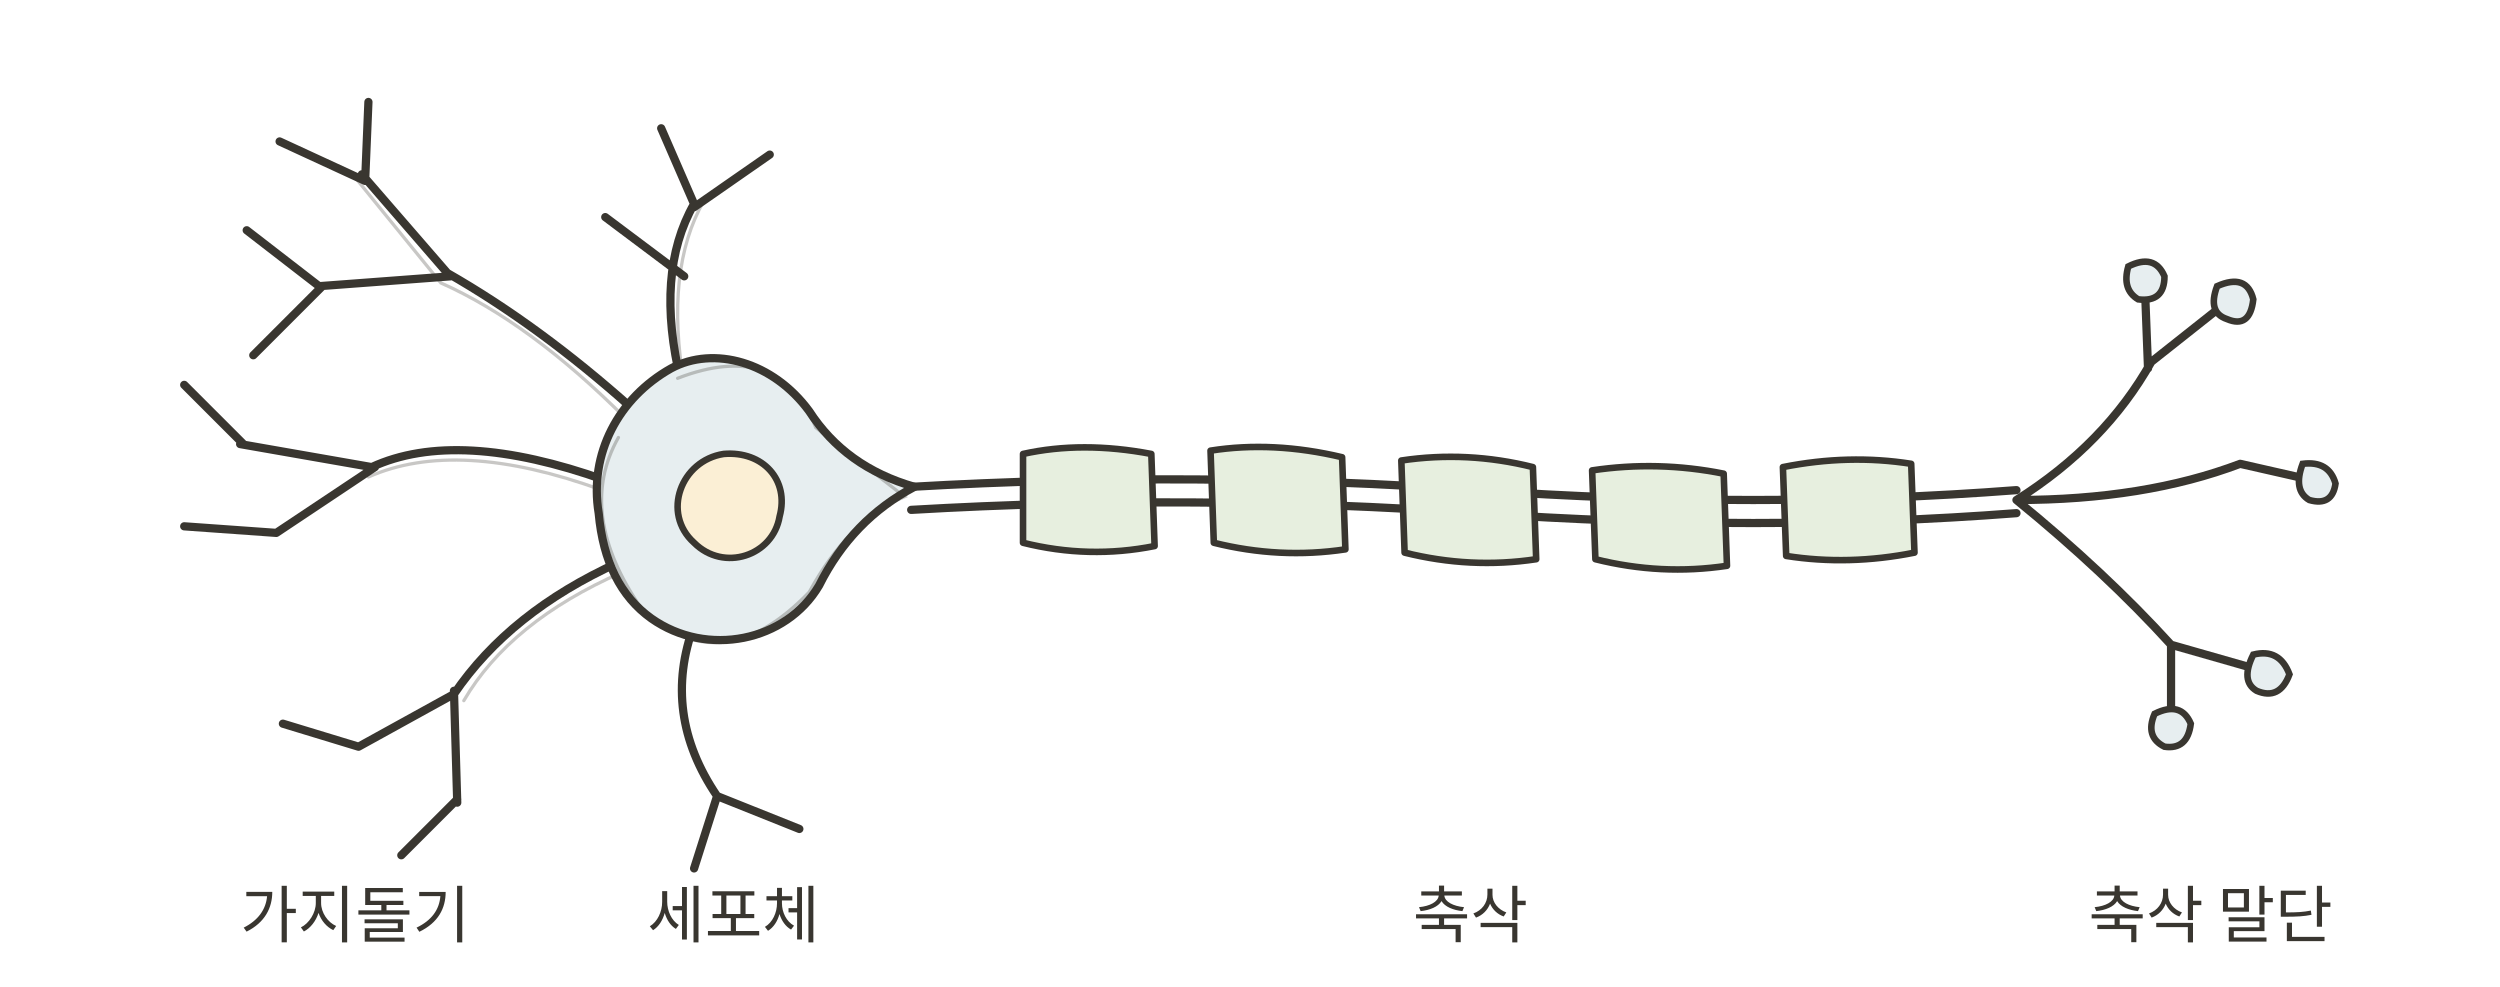
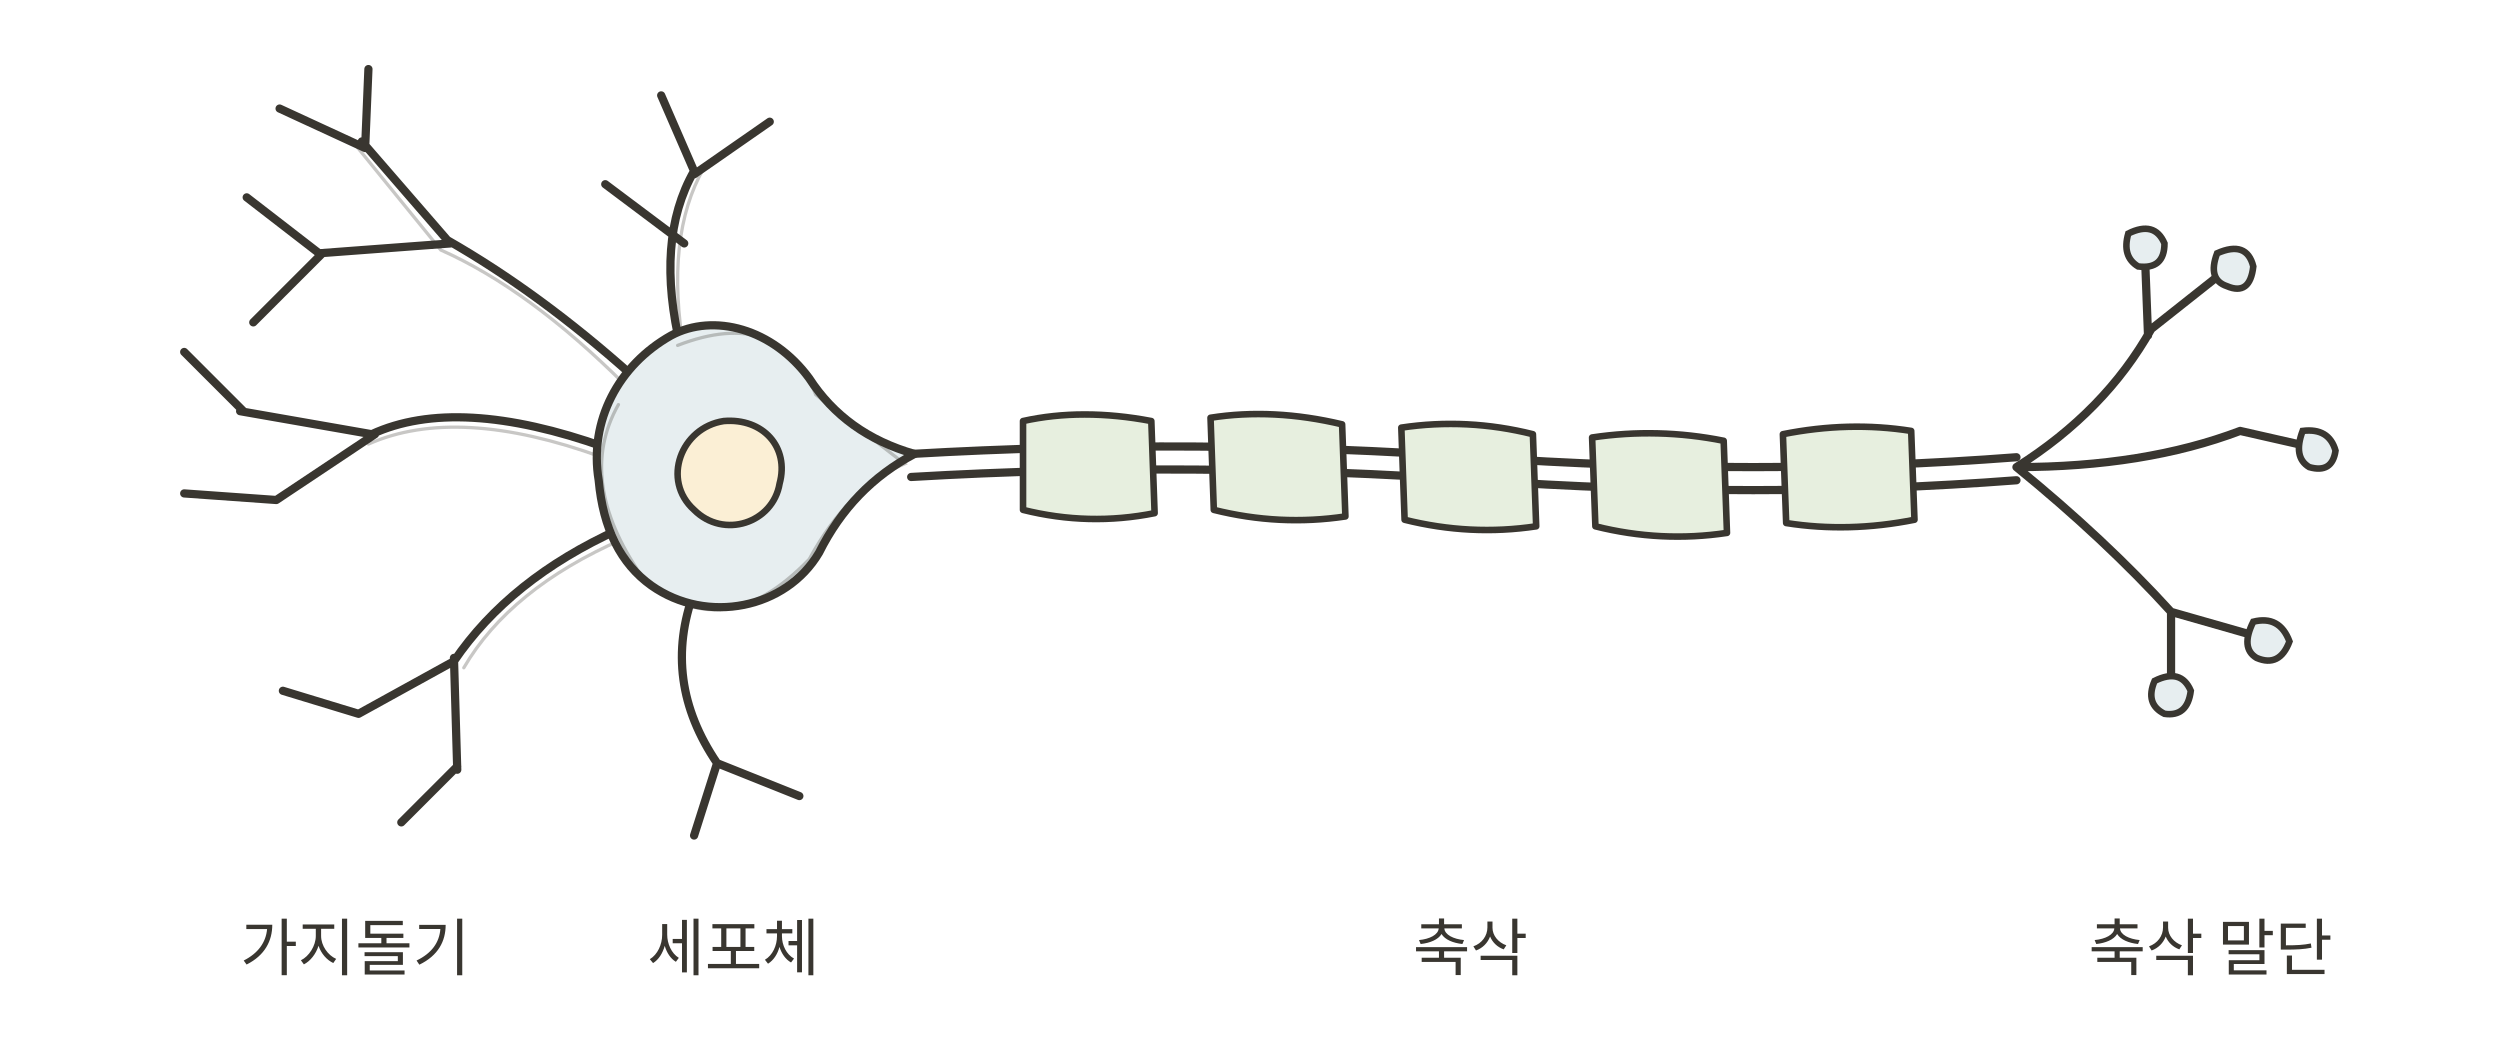
- <svg xmlns="http://www.w3.org/2000/svg" width="760" height="300" viewBox="0 0 760 300" role="img" aria-labelledby="title desc">
+ <svg xmlns="http://www.w3.org/2000/svg" width="760" height="320" viewBox="0 0 760 320" role="img" aria-labelledby="title desc">
  <style>
    .ink { fill: none; stroke: #393630; stroke-width: 2.5; stroke-linecap: round; stroke-linejoin: round; }
    .echo { fill: none; stroke: #393630; stroke-width: 1; opacity: .28; stroke-linecap: round; }
    text { fill: #393630; font-family: 'Apple SD Gothic Neo', 'Noto Sans KR', 'Malgun Gothic', sans-serif; font-size: 19px; font-weight: 500; text-anchor: middle; }
  </style>
-   <path class="ink" d="M192 124 Q164 99 136 83 L110 53 M137 84 L97 87 L75 70 M111 55 L112 31 M111 55 L85 43 M98 87 L77 108 M184 146 Q139 130 113 142 L73 135 M114 142 L84 162 L56 160 M74 135 L56 117 M188 171 Q155 186 138 211 L109 227 M138 210 L139 244 M109 227 L86 220 M139 243 L122 260 M207 116 Q199 83 211 62 L201 39 M211 63 L234 47 M208 84 L184 66 M211 190 Q201 217 218 242 L211 264 M218 242 L243 252" />
-   <path class="echo" d="M190 127 Q161 98 134 86 L108 54 M183 149 Q139 133 112 145 M189 174 Q155 189 141 213 M208 117 Q202 82 214 61" />
-   <path d="M204 112 C217 105 235 110 246 125 Q257 142 278 148 Q259 158 249 178 C239 195 215 200 198 188 Q184 178 182 156 C179 138 188 121 204 112 Z" fill="#e7eef0" stroke="#393630" stroke-width="2.5" stroke-linejoin="round" />
-   <path class="echo" d="M206 115 Q237 103 248 130 L275 151 Q258 158 246 180 Q219 208 195 185 Q175 156 188 133" />
-   <path d="M220 138 C232 137 240 146 237 157 C235 169 220 174 211 165 C201 156 207 140 220 138 Z" fill="#fbefd5" stroke="#393630" stroke-width="2" />
-   <path class="ink" d="M277 148 Q364 143 449 149 Q535 155 613 149 M277 155 Q363 150 449 156 Q535 162 613 156" />
-   <g fill="#e7efdf" stroke="#393630" stroke-width="2" stroke-linejoin="round">
-     <path d="M311 138 Q329 134 350 138 L351 166 Q331 170 311 165 Z" />
-     <path d="M368 137 Q387 134 408 139 L409 167 Q389 170 369 165 Z" />
-     <path d="M426 140 Q446 137 466 142 L467 170 Q447 173 427 168 Z" />
-     <path d="M484 143 Q504 140 524 144 L525 172 Q505 175 485 170 Z" />
-     <path d="M542 142 Q562 138 581 141 L582 168 Q562 172 543 169 Z" />
+   <g transform="translate(0 -10)">
+     <path class="ink" d="M192 124 Q164 99 136 83 L110 53 M137 84 L97 87 L75 70 M111 55 L112 31 M111 55 L85 43 M98 87 L77 108 M184 146 Q139 130 113 142 L73 135 M114 142 L84 162 L56 160 M74 135 L56 117 M188 171 Q155 186 138 211 L109 227 M138 210 L139 244 M109 227 L86 220 M139 243 L122 260 M207 116 Q199 83 211 62 L201 39 M211 63 L234 47 M208 84 L184 66 M211 190 Q201 217 218 242 L211 264 M218 242 L243 252" />
+     <path class="echo" d="M190 127 Q161 98 134 86 L108 54 M183 149 Q139 133 112 145 M189 174 Q155 189 141 213 M208 117 Q202 82 214 61" />
+     <path d="M204 112 C217 105 235 110 246 125 Q257 142 278 148 Q259 158 249 178 C239 195 215 200 198 188 Q184 178 182 156 C179 138 188 121 204 112 Z" fill="#e7eef0" stroke="#393630" stroke-width="2.5" stroke-linejoin="round" />
+     <path class="echo" d="M206 115 Q237 103 248 130 L275 151 Q258 158 246 180 Q219 208 195 185 Q175 156 188 133" />
+     <path d="M220 138 C232 137 240 146 237 157 C235 169 220 174 211 165 C201 156 207 140 220 138 Z" fill="#fbefd5" stroke="#393630" stroke-width="2" />
+     <path class="ink" d="M277 148 Q364 143 449 149 Q535 155 613 149 M277 155 Q363 150 449 156 Q535 162 613 156" />
+     <g fill="#e7efdf" stroke="#393630" stroke-width="2" stroke-linejoin="round">
+       <path d="M311 138 Q329 134 350 138 L351 166 Q331 170 311 165 Z" />
+       <path d="M368 137 Q387 134 408 139 L409 167 Q389 170 369 165 Z" />
+       <path d="M426 140 Q446 137 466 142 L467 170 Q447 173 427 168 Z" />
+       <path d="M484 143 Q504 140 524 144 L525 172 Q505 175 485 170 Z" />
+       <path d="M542 142 Q562 138 581 141 L582 168 Q562 172 543 169 Z" />
+     </g>
+     <path class="ink" d="M613 152 Q640 135 654 110 L678 91 M653 112 L652 86 M613 152 Q652 152 681 141 L703 146 M613 152 Q640 174 660 196 L688 204 M660 196 L660 220" />
+     <g fill="#e7eef0" stroke="#393630" stroke-width="2">
+       <path d="M674 87 Q683 83 685 91 Q684 100 677 97 Q671 95 674 87 Z" />
+       <path d="M647 81 Q655 77 658 84 Q658 92 650 91 Q645 88 647 81 Z" />
+       <path d="M700 141 Q708 140 710 147 Q709 154 702 152 Q697 149 700 141 Z" />
+       <path d="M685 199 Q693 197 696 205 Q693 213 686 210 Q681 207 685 199 Z" />
+       <path d="M655 217 Q663 213 666 220 Q665 228 658 227 Q652 224 655 217 Z" />
+     </g>
+     <text x="108" y="305">가지돌기</text>
+     <text x="223" y="305">세포체</text>
+     <text x="447" y="305">축삭</text>
+     <text x="672" y="305">축삭 말단</text>
  </g>
-   <path class="ink" d="M613 152 Q640 135 654 110 L678 91 M653 112 L652 86 M613 152 Q652 152 681 141 L703 146 M613 152 Q640 174 660 196 L688 204 M660 196 L660 220" />
-   <g fill="#e7eef0" stroke="#393630" stroke-width="2">
-     <path d="M674 87 Q683 83 685 91 Q684 100 677 97 Q671 95 674 87 Z" />
-     <path d="M647 81 Q655 77 658 84 Q658 92 650 91 Q645 88 647 81 Z" />
-     <path d="M700 141 Q708 140 710 147 Q709 154 702 152 Q697 149 700 141 Z" />
-     <path d="M685 199 Q693 197 696 205 Q693 213 686 210 Q681 207 685 199 Z" />
-     <path d="M655 217 Q663 213 666 220 Q665 228 658 227 Q652 224 655 217 Z" />
-   </g>
-   <text x="108" y="285">가지돌기</text>
-   <text x="223" y="285">세포체</text>
-   <text x="447" y="285">축삭</text>
-   <text x="672" y="285">축삭 말단</text>
</svg>
